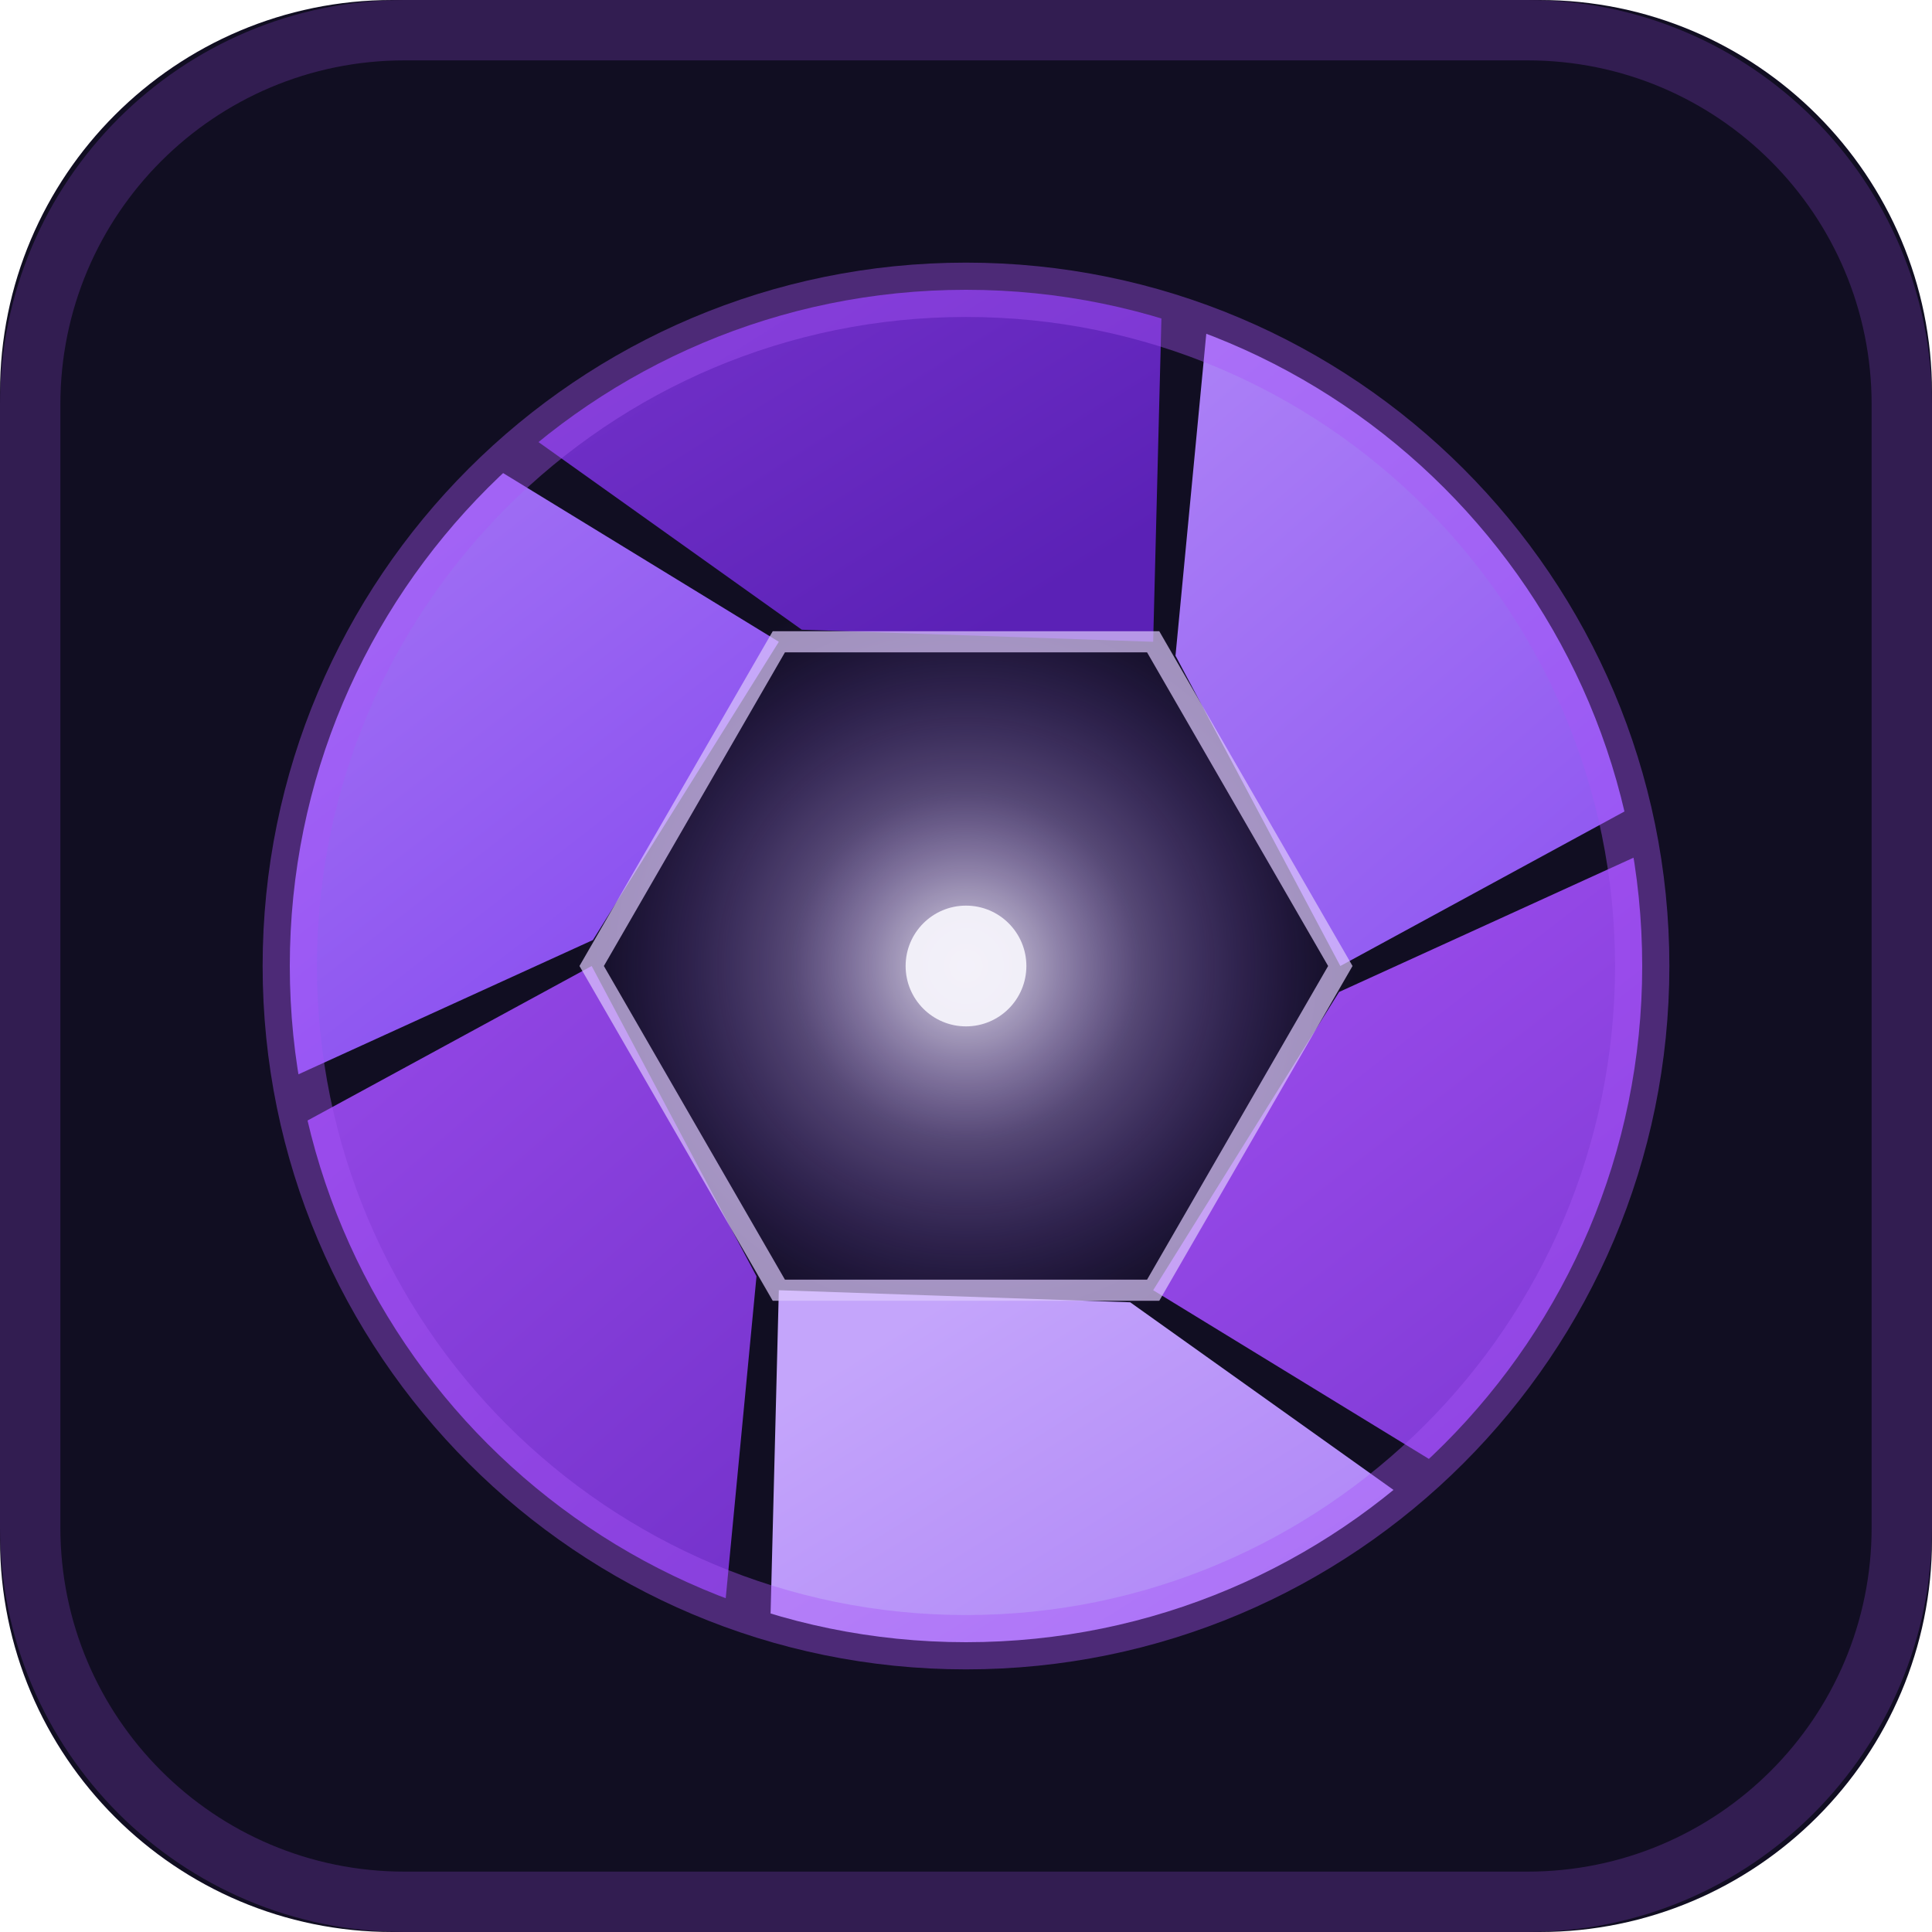
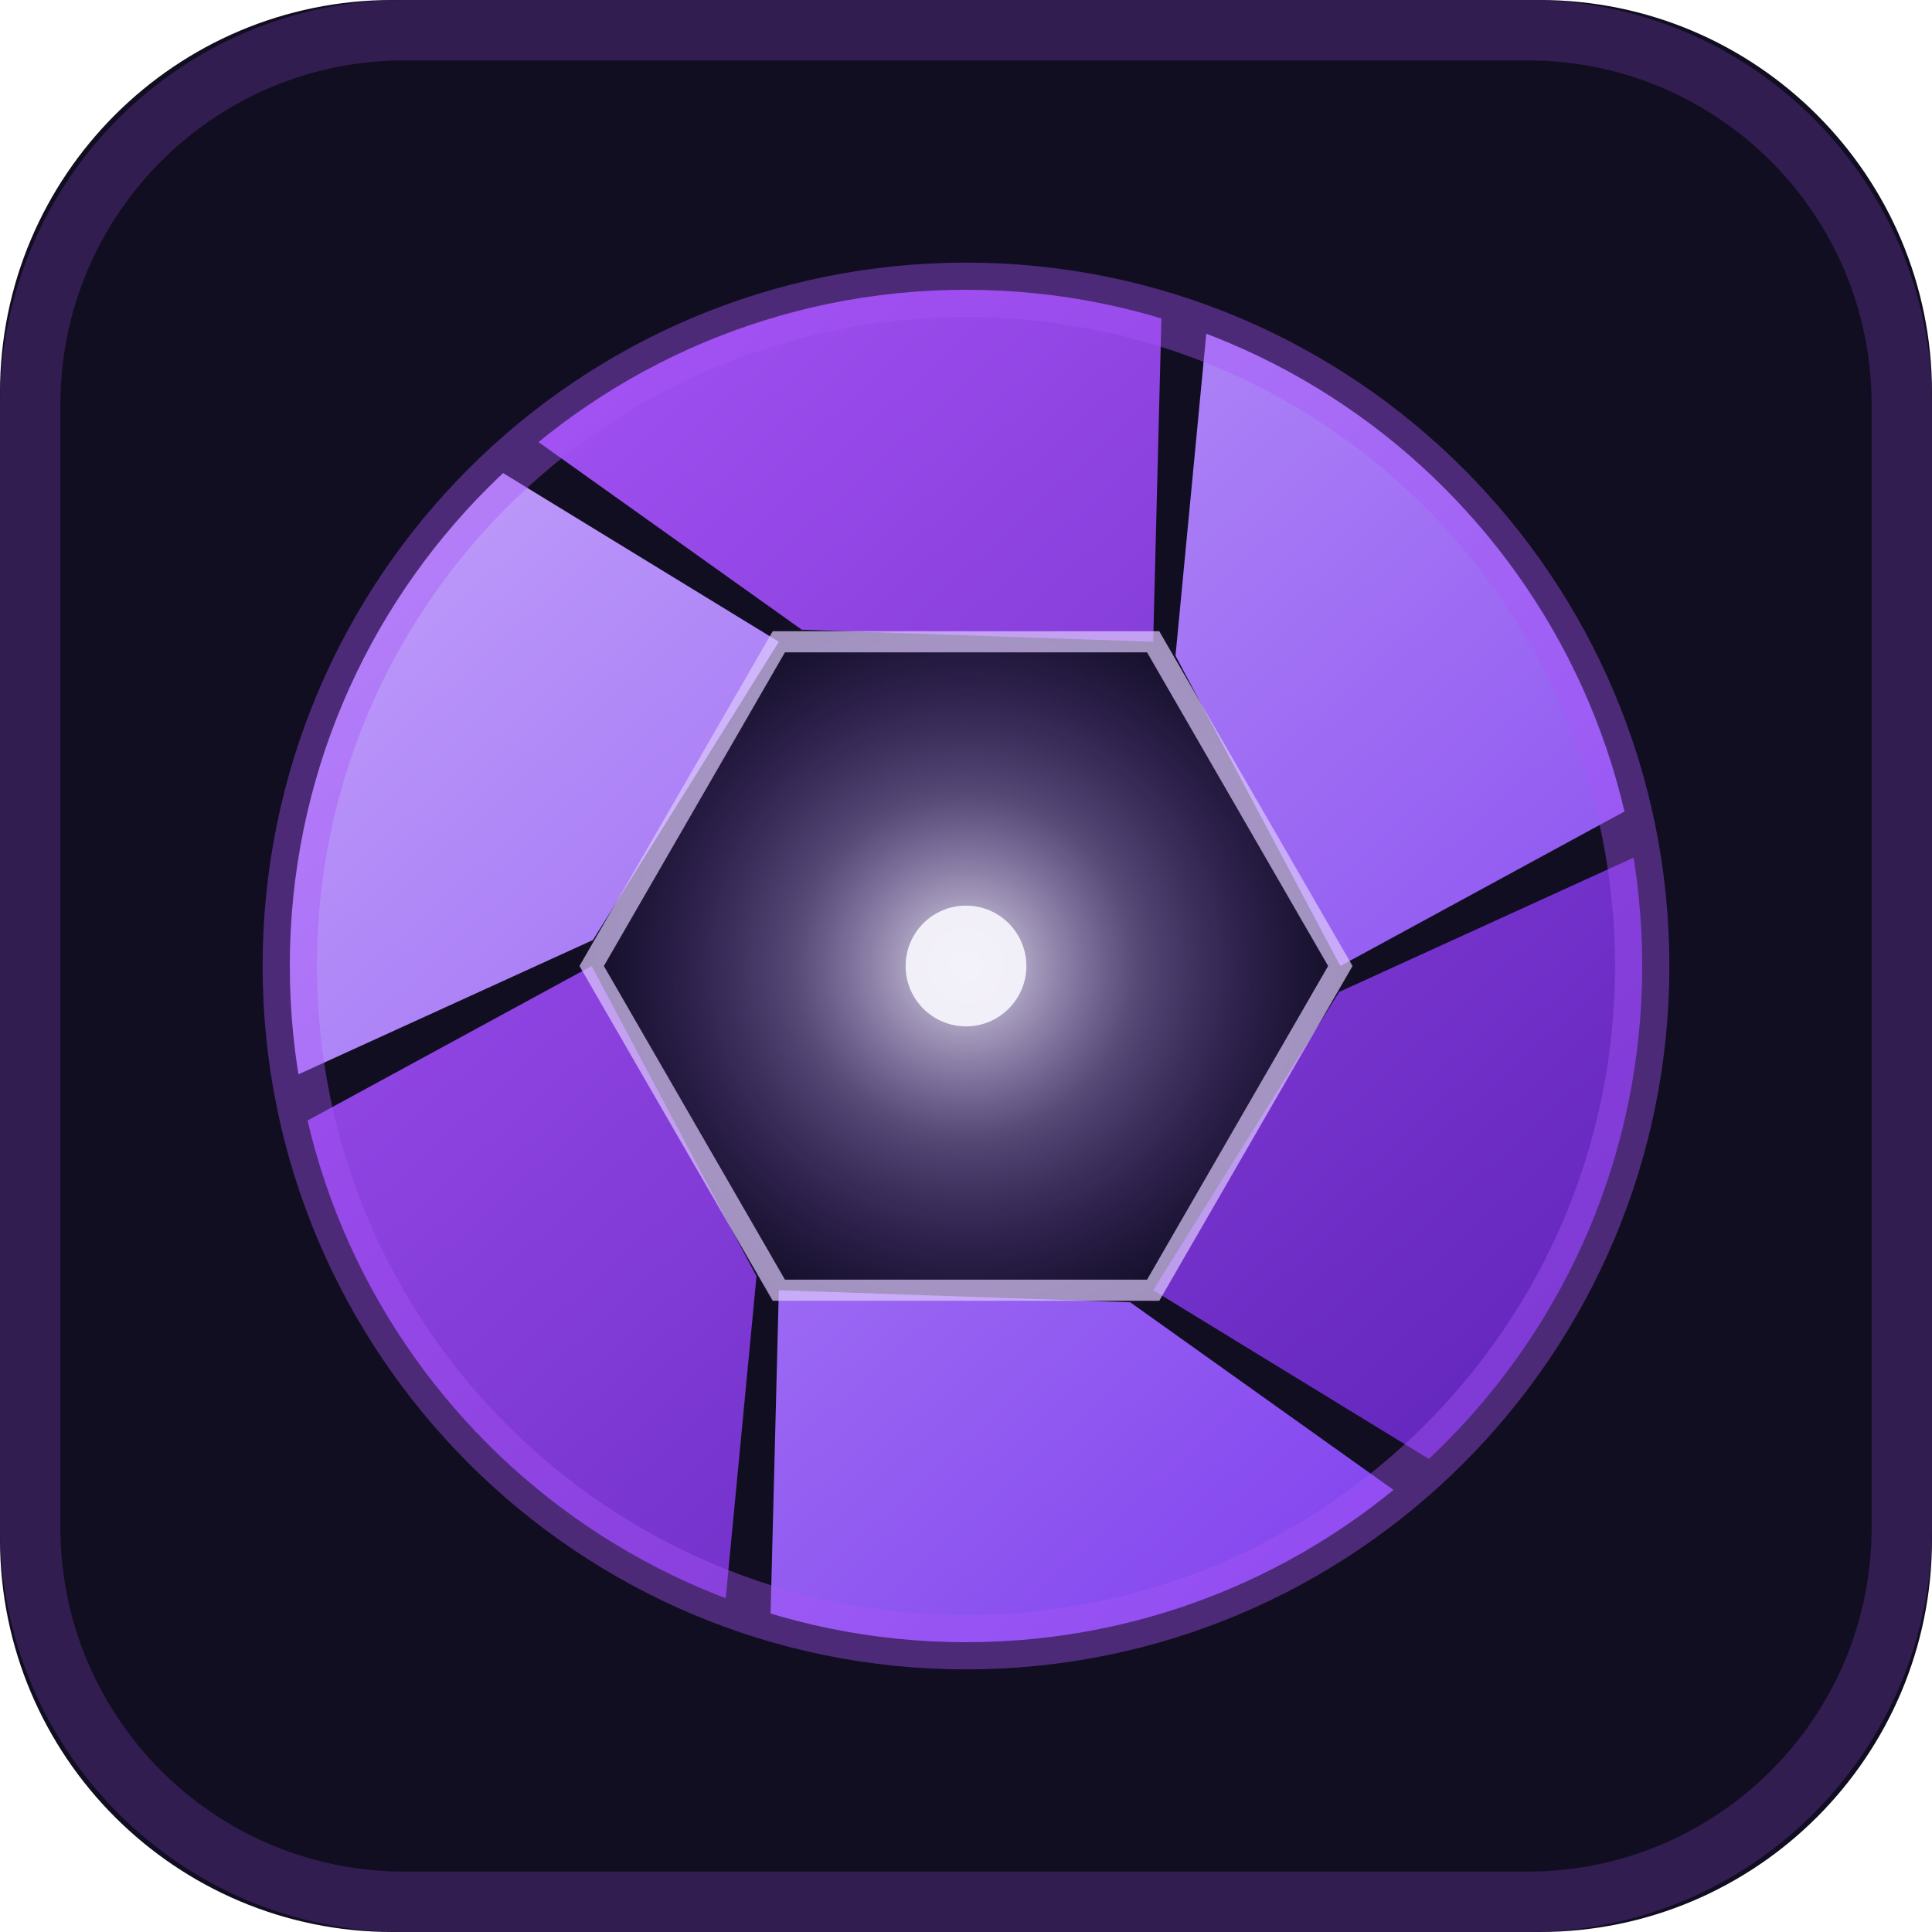
<svg xmlns="http://www.w3.org/2000/svg" viewBox="0 0 32 32" width="32" height="32">
  <defs>
-     <linearGradient id="ap-blade-a" x1="0.15" y1="0" x2="0.85" y2="1">
+     <linearGradient id="ap-blade-a" gradientUnits="userSpaceOnUse" x1="6" y1="5" x2="26" y2="27">
      <stop offset="0%" stop-color="#C4A5FB" />
      <stop offset="100%" stop-color="#7C3AED" />
    </linearGradient>
-     <linearGradient id="ap-blade-b" x1="0.15" y1="0" x2="0.85" y2="1">
+     <linearGradient id="ap-blade-b" gradientUnits="userSpaceOnUse" x1="6" y1="5" x2="26" y2="27">
      <stop offset="0%" stop-color="#A855F7" />
      <stop offset="100%" stop-color="#5B21B6" />
    </linearGradient>
    <radialGradient id="ap-throat" cx="50%" cy="50%" r="50%">
      <stop offset="0%" stop-color="#F4F2FB" stop-opacity="0.9" />
      <stop offset="45%" stop-color="#C4A5FB" stop-opacity="0.38" />
      <stop offset="100%" stop-color="#7C3AED" stop-opacity="0" />
    </radialGradient>
    <clipPath id="ap-housing">
      <circle cx="16" cy="16" r="11.2" />
    </clipPath>
  </defs>
  <rect x="0" y="0" width="32" height="32" rx="6.5" fill="#110E22" />
  <rect x="0.5" y="0.5" width="31" height="31" rx="6.2" fill="none" stroke="#A855F7" stroke-opacity="0.22" stroke-width="1" />
  <circle cx="16" cy="16" r="6.5" fill="url(#ap-throat)" />
  <g clip-path="url(#ap-housing)">
    <path d="M22.2 16 L19.47 10.86 L21.41 -9.43 L40.11 6.26 Z" fill="url(#ap-blade-a)" />
    <path d="M19.1 10.63 L13.28 10.43 L-3.32 -1.4 L19.62 -9.75 Z" fill="url(#ap-blade-b)" />
    <path d="M12.9 10.63 L9.82 15.57 L-8.73 24.03 L-4.49 -0.01 Z" fill="url(#ap-blade-a)" />
    <path d="M9.8 16 L12.53 21.14 L10.59 41.43 L-8.11 25.74 Z" fill="url(#ap-blade-b)" />
    <path d="M12.9 21.37 L18.72 21.57 L35.32 33.4 L12.38 41.75 Z" fill="url(#ap-blade-a)" />
    <path d="M19.1 21.37 L22.18 16.43 L40.73 7.97 L36.49 32.01 Z" fill="url(#ap-blade-b)" />
  </g>
  <path d="M22.2 16 L19.1 10.63 L12.9 10.63 L9.8 16 L12.9 21.37 L19.1 21.37 Z" fill="none" stroke="#DDC9FD" stroke-opacity="0.7" stroke-width="0.35" />
  <circle cx="16" cy="16" r="11.2" fill="none" stroke="#A855F7" stroke-opacity="0.4" stroke-width="0.9" />
  <circle cx="16" cy="16" r="1" fill="#F4F2FB" opacity="0.95" />
</svg>
